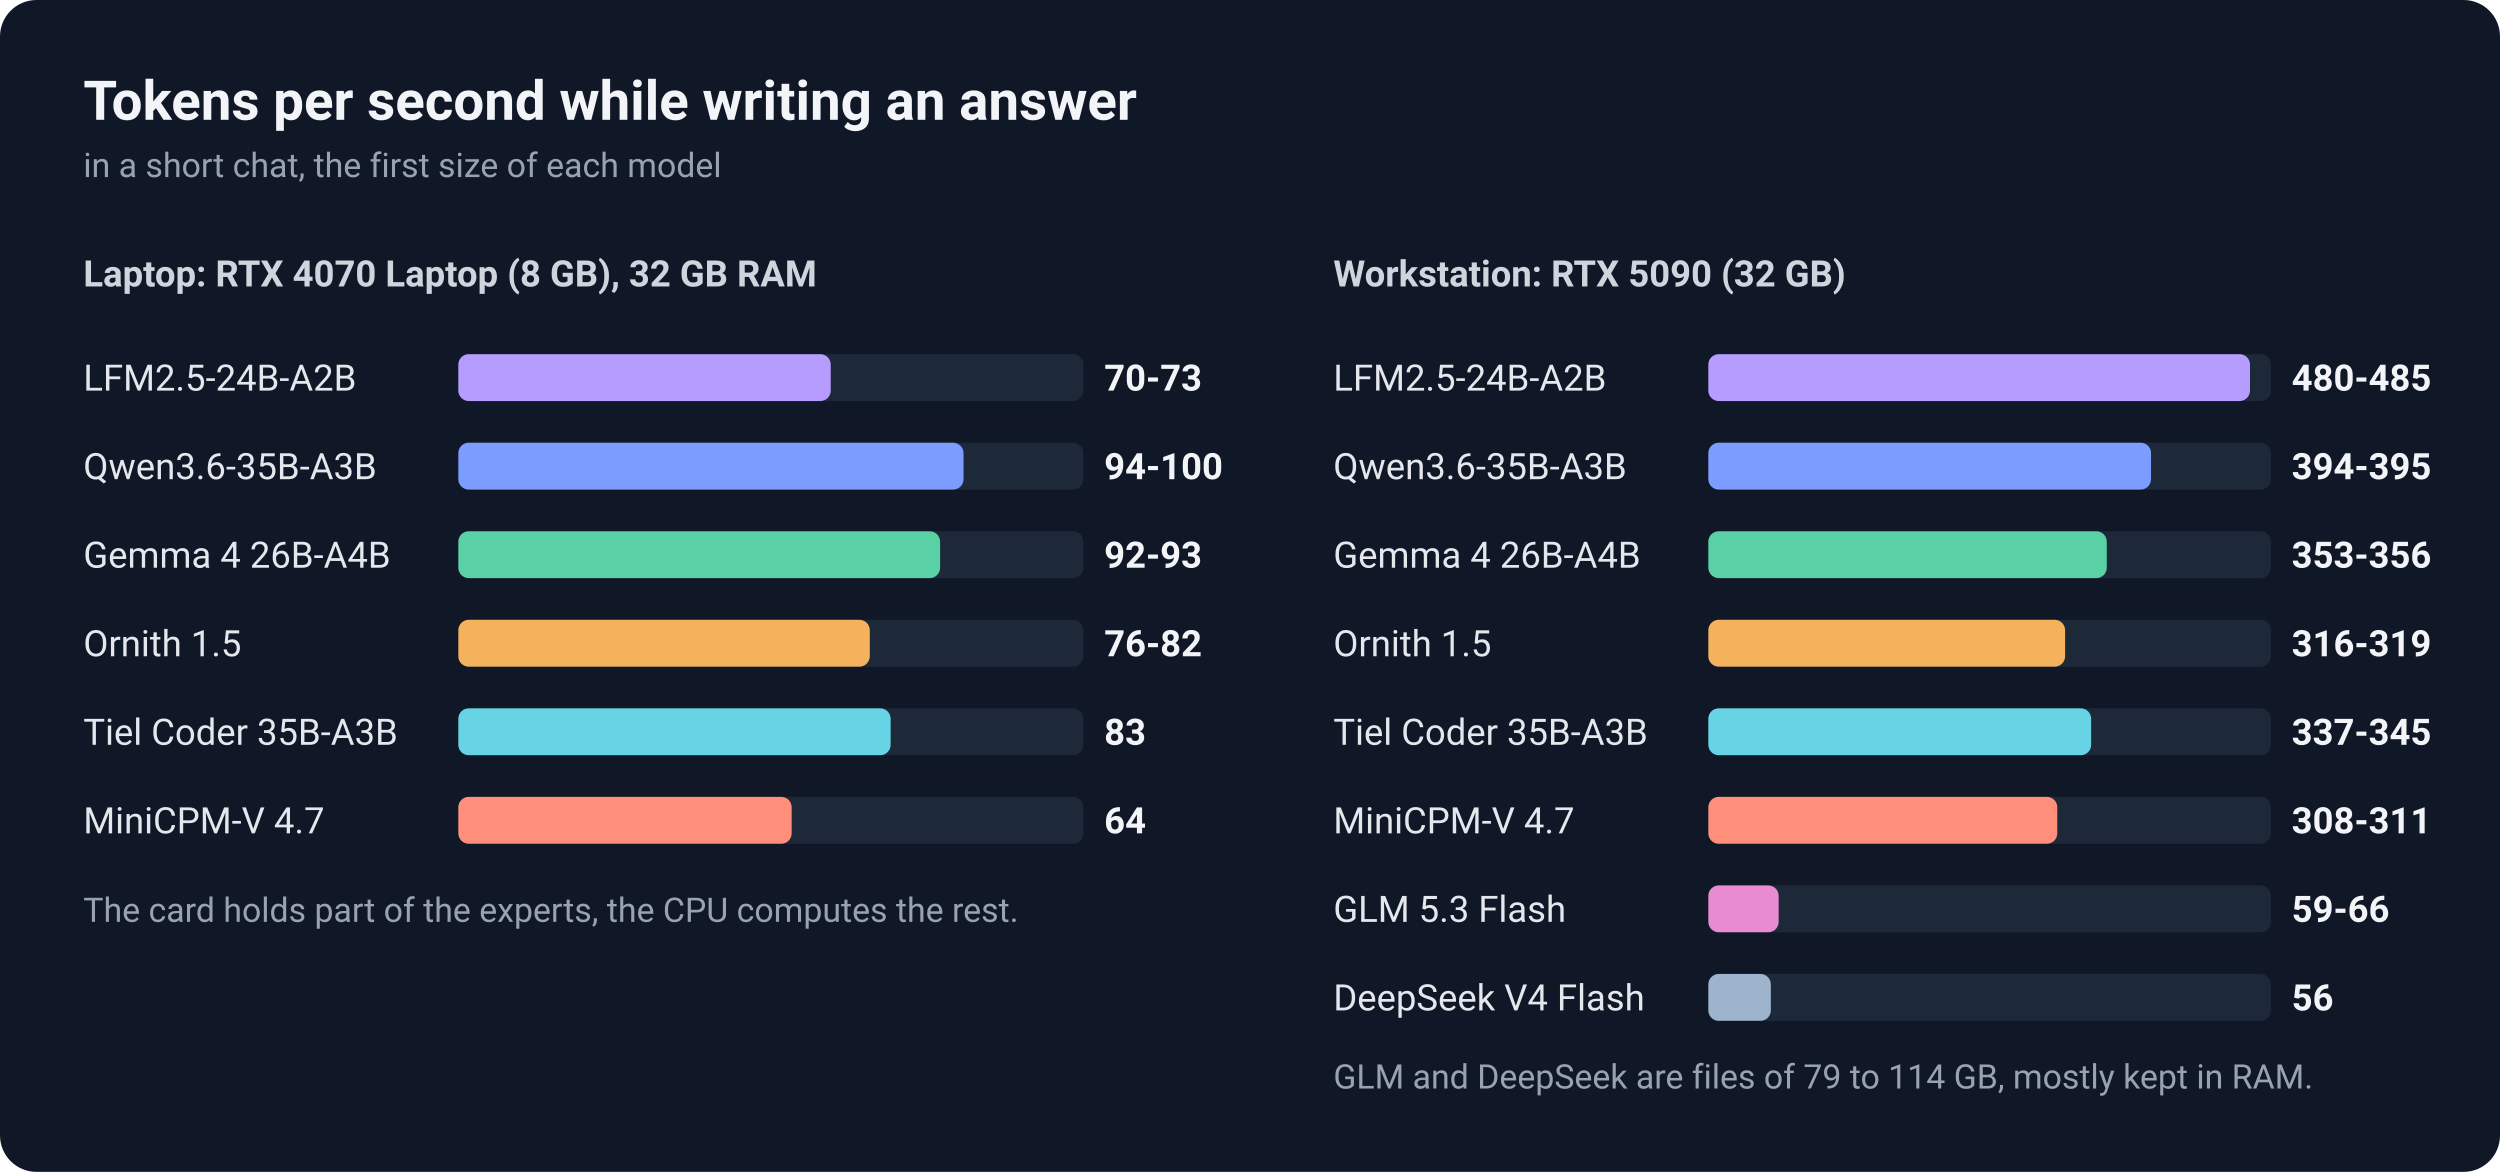
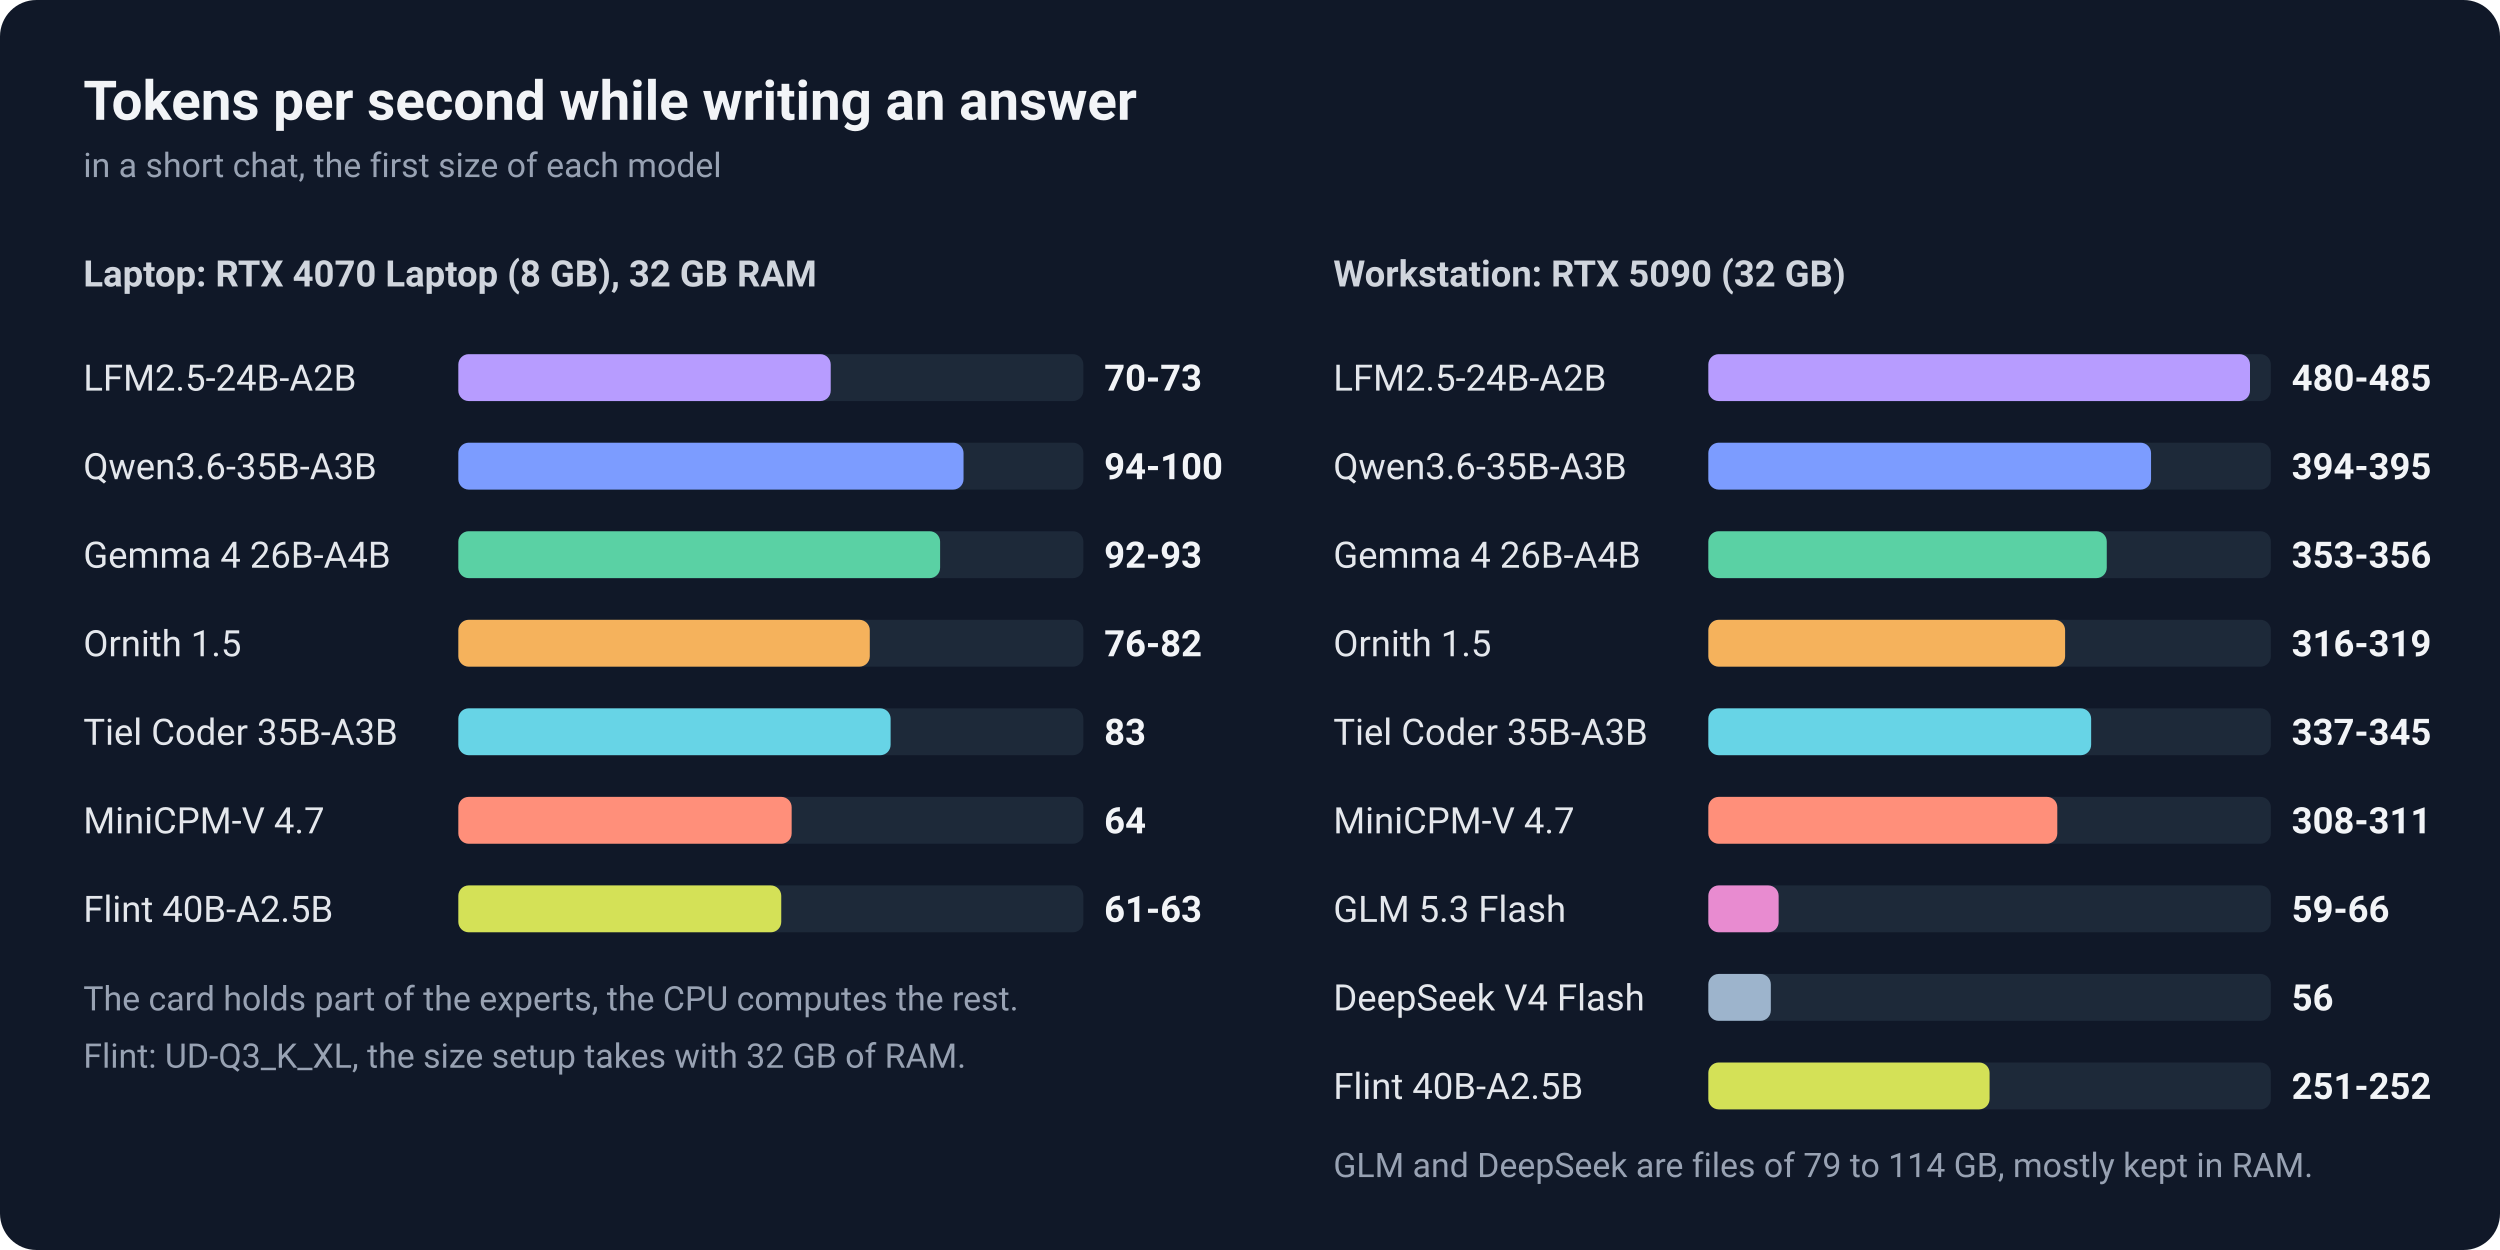
- <svg xmlns="http://www.w3.org/2000/svg" viewBox="0 0 960 450" width="960" height="450" role="img" aria-label="Writing speed in tokens per second. Laptop with an 8 GB card: LFM2.5-24B-A2B 70 to 73, Qwen3.6-35B-A3B 94 to 100, Gemma 4 26B-A4B 92 to 93, Ornith 1.5 76 to 82, Tiel Coder 35B-A3B 83, MiniCPM-V 4.7 64. Workstation with a 32 GB card: LFM2.5-24B-A2B 480 to 485, Qwen3.6-35B-A3B 394 to 395, Gemma 4 26B-A4B 353 to 356, Ornith 1.5 316 to 319, Tiel Coder 35B-A3B 337 to 345, MiniCPM-V 4.7 308 to 311, GLM 5.3 Flash 59 to 66, DeepSeek V4 Flash 56.">
+ <svg xmlns="http://www.w3.org/2000/svg" viewBox="0 0 960 480" width="960" height="480" role="img" aria-label="Writing speed in tokens per second. Laptop with an 8 GB card: LFM2.5-24B-A2B 70 to 73, Qwen3.6-35B-A3B 94 to 100, Gemma 4 26B-A4B 92 to 93, Ornith 1.5 76 to 82, Tiel Coder 35B-A3B 83, MiniCPM-V 4.7 64, Flint 40B-A2.5B 61 to 63 (UD-Q3_K_XL, the size setup takes there). Workstation with a 32 GB card: LFM2.5-24B-A2B 480 to 485, Qwen3.6-35B-A3B 394 to 395, Gemma 4 26B-A4B 353 to 356, Ornith 1.5 316 to 319, Tiel Coder 35B-A3B 337 to 345, MiniCPM-V 4.7 308 to 311, GLM 5.3 Flash 59 to 66, DeepSeek V4 Flash 56, Flint 40B-A2.5B 251 to 252.">
  <style>
text{font-family:system-ui,-apple-system,"Segoe UI",Roboto,"Helvetica Neue",Arial,sans-serif}
.h{font-size:21px;font-weight:700;fill:#f2f4f7}
.s{font-size:13px;fill:#98a2b3}
.p{font-size:14px;font-weight:600;fill:#d0d5dd}
.m{font-size:14px;fill:#e4e7ec}
.v{font-size:14px;font-weight:700;fill:#f2f4f7}
.t{fill:#1d2939}
</style>
-   <rect width="960" height="450" rx="14" fill="#101828" />
+   <rect width="960" height="480" rx="14" fill="#101828" />
  <text x="32" y="46" class="h">Tokens per second while writing an answer</text>
  <text x="32" y="68" class="s">in a short chat, the first size of each model</text>
  <text x="32" y="110" class="p">Laptop: RTX 4070 Laptop (8 GB), 32 GB RAM</text>
  <text x="32" y="150" class="m">LFM2.5-24B-A2B</text>
  <rect x="176" y="136" width="240" height="18" rx="4" class="t" />
  <rect x="176" y="136" width="143" height="18" rx="4" fill="#b79cff" />
  <text x="424" y="150" class="v">70-73</text>
  <text x="32" y="184" class="m">Qwen3.6-35B-A3B</text>
  <rect x="176" y="170" width="240" height="18" rx="4" class="t" />
  <rect x="176" y="170" width="194" height="18" rx="4" fill="#7c9cff" />
  <text x="424" y="184" class="v">94-100</text>
  <text x="32" y="218" class="m">Gemma 4 26B-A4B</text>
  <rect x="176" y="204" width="240" height="18" rx="4" class="t" />
  <rect x="176" y="204" width="185" height="18" rx="4" fill="#5ad1a4" />
  <text x="424" y="218" class="v">92-93</text>
  <text x="32" y="252" class="m">Ornith 1.5</text>
  <rect x="176" y="238" width="240" height="18" rx="4" class="t" />
  <rect x="176" y="238" width="158" height="18" rx="4" fill="#f5b25c" />
  <text x="424" y="252" class="v">76-82</text>
  <text x="32" y="286" class="m">Tiel Coder 35B-A3B</text>
  <rect x="176" y="272" width="240" height="18" rx="4" class="t" />
  <rect x="176" y="272" width="166" height="18" rx="4" fill="#67d4e6" />
  <text x="424" y="286" class="v">83</text>
  <text x="32" y="320" class="m">MiniCPM-V 4.7</text>
  <rect x="176" y="306" width="240" height="18" rx="4" class="t" />
  <rect x="176" y="306" width="128" height="18" rx="4" fill="#ff8f7a" />
  <text x="424" y="320" class="v">64</text>
-   <text x="32" y="354" class="s">The card holds part of the experts, the CPU computes the rest.</text>
+   <text x="32" y="354" class="m">Flint 40B-A2.5B</text>
+   <rect x="176" y="340" width="240" height="18" rx="4" class="t" />
+   <rect x="176" y="340" width="124" height="18" rx="4" fill="#d4e157" />
+   <text x="424" y="354" class="v">61-63</text>
+   <text x="32" y="388" class="s">The card holds part of the experts, the CPU computes the rest.</text>
+   <text x="32" y="410" class="s">Flint: UD-Q3_K_XL, the size setup takes with 32 GB of RAM.</text>
  <text x="512" y="110" class="p">Workstation: RTX 5090 (32 GB)</text>
  <text x="512" y="150" class="m">LFM2.5-24B-A2B</text>
  <rect x="656" y="136" width="216" height="18" rx="4" class="t" />
  <rect x="656" y="136" width="208" height="18" rx="4" fill="#b79cff" />
  <text x="880" y="150" class="v">480-485</text>
  <text x="512" y="184" class="m">Qwen3.6-35B-A3B</text>
  <rect x="656" y="170" width="216" height="18" rx="4" class="t" />
  <rect x="656" y="170" width="170" height="18" rx="4" fill="#7c9cff" />
  <text x="880" y="184" class="v">394-395</text>
  <text x="512" y="218" class="m">Gemma 4 26B-A4B</text>
  <rect x="656" y="204" width="216" height="18" rx="4" class="t" />
  <rect x="656" y="204" width="153" height="18" rx="4" fill="#5ad1a4" />
  <text x="880" y="218" class="v">353-356</text>
  <text x="512" y="252" class="m">Ornith 1.5</text>
  <rect x="656" y="238" width="216" height="18" rx="4" class="t" />
  <rect x="656" y="238" width="137" height="18" rx="4" fill="#f5b25c" />
  <text x="880" y="252" class="v">316-319</text>
  <text x="512" y="286" class="m">Tiel Coder 35B-A3B</text>
  <rect x="656" y="272" width="216" height="18" rx="4" class="t" />
  <rect x="656" y="272" width="147" height="18" rx="4" fill="#67d4e6" />
  <text x="880" y="286" class="v">337-345</text>
  <text x="512" y="320" class="m">MiniCPM-V 4.7</text>
  <rect x="656" y="306" width="216" height="18" rx="4" class="t" />
  <rect x="656" y="306" width="134" height="18" rx="4" fill="#ff8f7a" />
  <text x="880" y="320" class="v">308-311</text>
  <text x="512" y="354" class="m">GLM 5.3 Flash</text>
  <rect x="656" y="340" width="216" height="18" rx="4" class="t" />
  <rect x="656" y="340" width="27" height="18" rx="4" fill="#e88bd0" />
  <text x="880" y="354" class="v">59-66</text>
  <text x="512" y="388" class="m">DeepSeek V4 Flash</text>
  <rect x="656" y="374" width="216" height="18" rx="4" class="t" />
  <rect x="656" y="374" width="24" height="18" rx="4" fill="#9db4cc" />
  <text x="880" y="388" class="v">56</text>
-   <text x="512" y="418" class="s">GLM and DeepSeek are files of 79 to 114 GB, mostly kept in RAM.</text>
+   <text x="512" y="422" class="m">Flint 40B-A2.5B</text>
+   <rect x="656" y="408" width="216" height="18" rx="4" class="t" />
+   <rect x="656" y="408" width="108" height="18" rx="4" fill="#d4e157" />
+   <text x="880" y="422" class="v">251-252</text>
+   <text x="512" y="452" class="s">GLM and DeepSeek are files of 79 to 114 GB, mostly kept in RAM.</text>
</svg>
